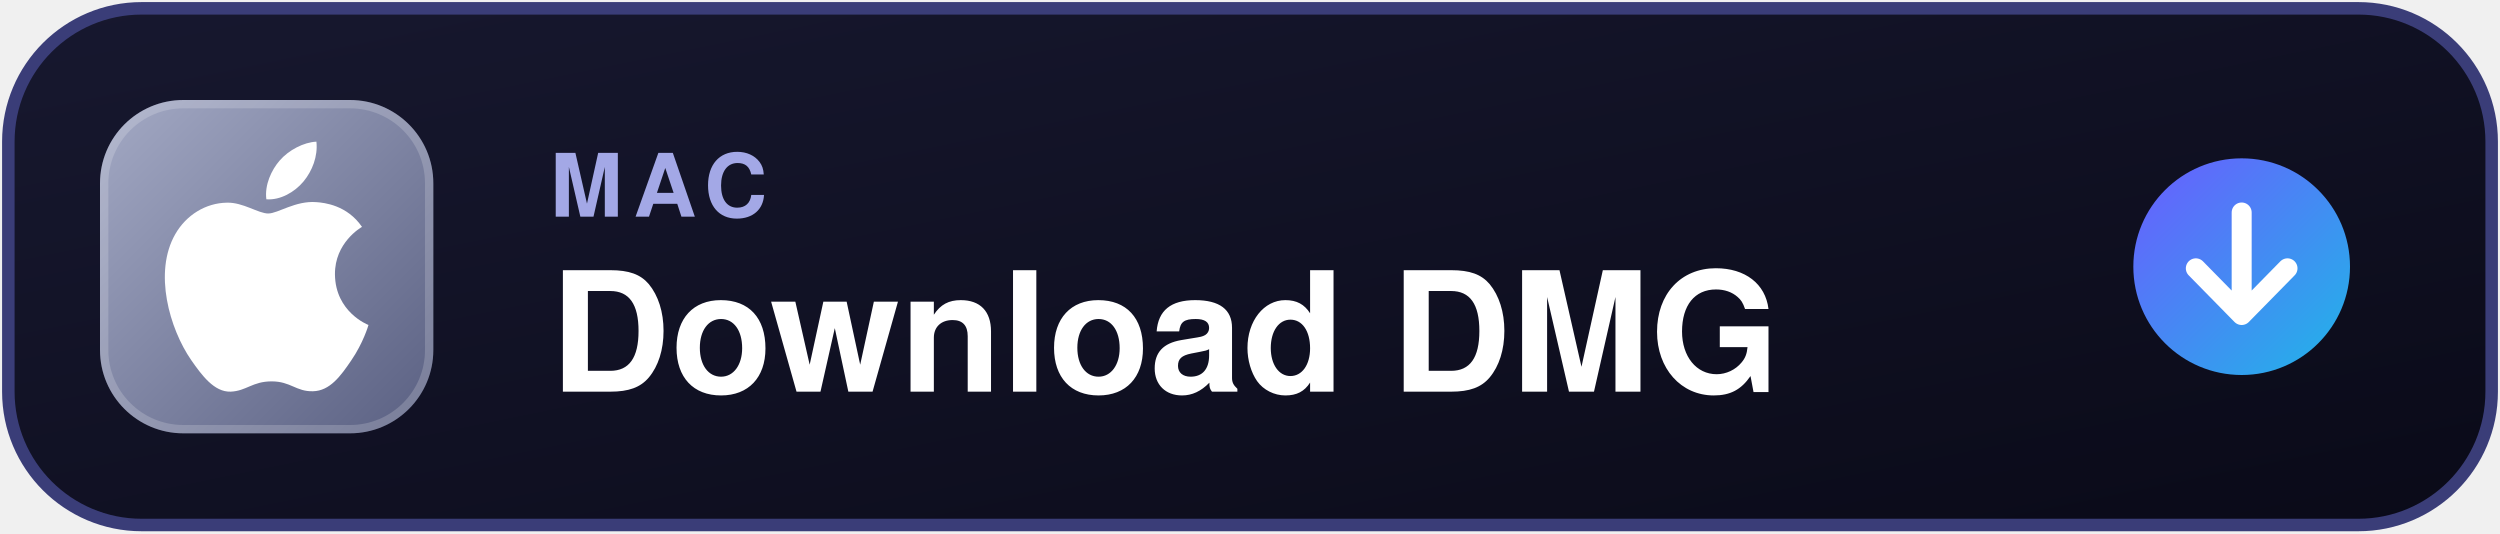
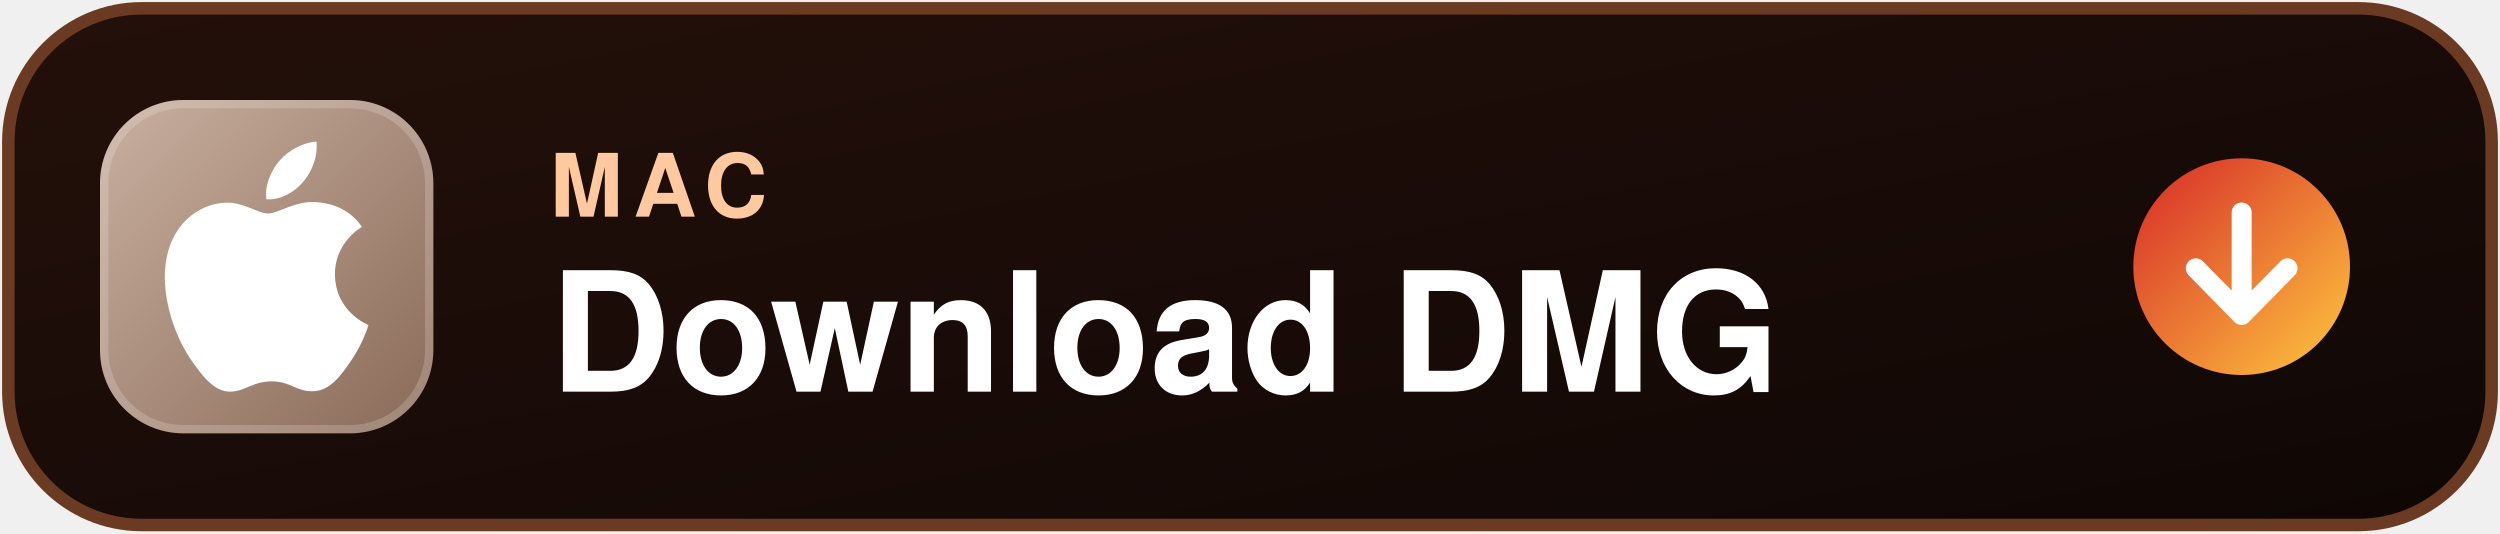
<svg xmlns="http://www.w3.org/2000/svg" width="300" height="64" viewBox="0 0 300 64" role="img" aria-labelledby="t">
  <defs>
    <linearGradient id="bg" x1="0" y1="0" x2="1" y2="1">
-       <stop offset="0" stop-color="#17182f" />
-       <stop offset="1" stop-color="#0a0a18" />
+       <stop offset="0" stop-color="#24100a" />
+       <stop offset="1" stop-color="#0f0705" />
    </linearGradient>
    <linearGradient id="edge" x1="0" y1="0" x2="1" y2="0">
-       <stop offset="0" stop-color="#7a63ff" />
-       <stop offset="1" stop-color="#1fc8e3" />
+       <stop offset="0" stop-color="#ff6b1a" />
+       <stop offset="1" stop-color="#ffc93f" />
    </linearGradient>
    <linearGradient id="plus" x1="0" y1="0" x2="1" y2="1">
-       <stop offset="0" stop-color="#6b5cff" />
-       <stop offset="1" stop-color="#1fb6e8" />
+       <stop offset="0" stop-color="#d62828" />
+       <stop offset="1" stop-color="#ffc93f" />
    </linearGradient>
    <linearGradient id="tile" x1="0" y1="0" x2="1" y2="1">
-       <stop offset="0" stop-color="#a3a9c4" />
-       <stop offset="1" stop-color="#5a6082" />
+       <stop offset="0" stop-color="#c9b0a0" />
+       <stop offset="1" stop-color="#8a6a58" />
    </linearGradient>
  </defs>
-   <rect x="1" y="1" width="298" height="62" rx="16" fill="url(#bg)" stroke="#3a3d78" stroke-width="1.5" />
+   <rect x="1" y="1" width="298" height="62" rx="16" fill="url(#bg)" stroke="#6b3a22" stroke-width="1.5" />
  <rect x="12" y="12" width="40" height="40" rx="10" fill="url(#tile)" />
  <rect x="12.5" y="12.5" width="39" height="39" rx="9.5" fill="none" stroke="#ffffff" stroke-opacity="0.18" />
  <path transform="translate(17 17) scale(1.25)" fill="#ffffff" d="M12.152 6.896c-.948 0-2.415-1.078-3.96-1.04-2.04.027-3.91 1.183-4.961 3.014-2.117 3.675-.546 9.103 1.519 12.09 1.013 1.454 2.208 3.09 3.792 3.039 1.52-.065 2.09-.987 3.935-.987 1.831 0 2.35.987 3.96.948 1.637-.026 2.676-1.48 3.676-2.948 1.156-1.688 1.636-3.325 1.662-3.415-.039-.013-3.182-1.221-3.22-4.857-.026-3.04 2.48-4.494 2.597-4.559-1.429-2.09-3.623-2.324-4.39-2.376-2-.156-3.675 1.09-4.61 1.09zM15.53 3.83c.843-1.012 1.4-2.427 1.245-3.83-1.207.052-2.662.805-3.532 1.818-.78.896-1.454 2.338-1.273 3.714 1.338.104 2.715-.688 3.559-1.701" />
-   <text x="66" y="26" font-family="-apple-system, BlinkMacSystemFont, 'Segoe UI', Helvetica, Arial, sans-serif" font-size="10.5" font-weight="600" letter-spacing="1.3" fill="#a3a8e6">MAC</text>
+   <text x="66" y="26" font-family="-apple-system, BlinkMacSystemFont, 'Segoe UI', Helvetica, Arial, sans-serif" font-size="10.5" font-weight="600" letter-spacing="1.3" fill="#ffc9a0">MAC</text>
  <text x="66" y="47" font-family="-apple-system, BlinkMacSystemFont, 'Segoe UI', Helvetica, Arial, sans-serif" font-size="20" font-weight="700" fill="#ffffff">Download DMG</text>
  <circle cx="269" cy="32" r="13" fill="url(#plus)" />
  <path d="M269 25.5v12M263.5 32.2l5.5 5.6 5.5-5.6" fill="none" stroke="#ffffff" stroke-width="2.4" stroke-linecap="round" stroke-linejoin="round" />
</svg>
